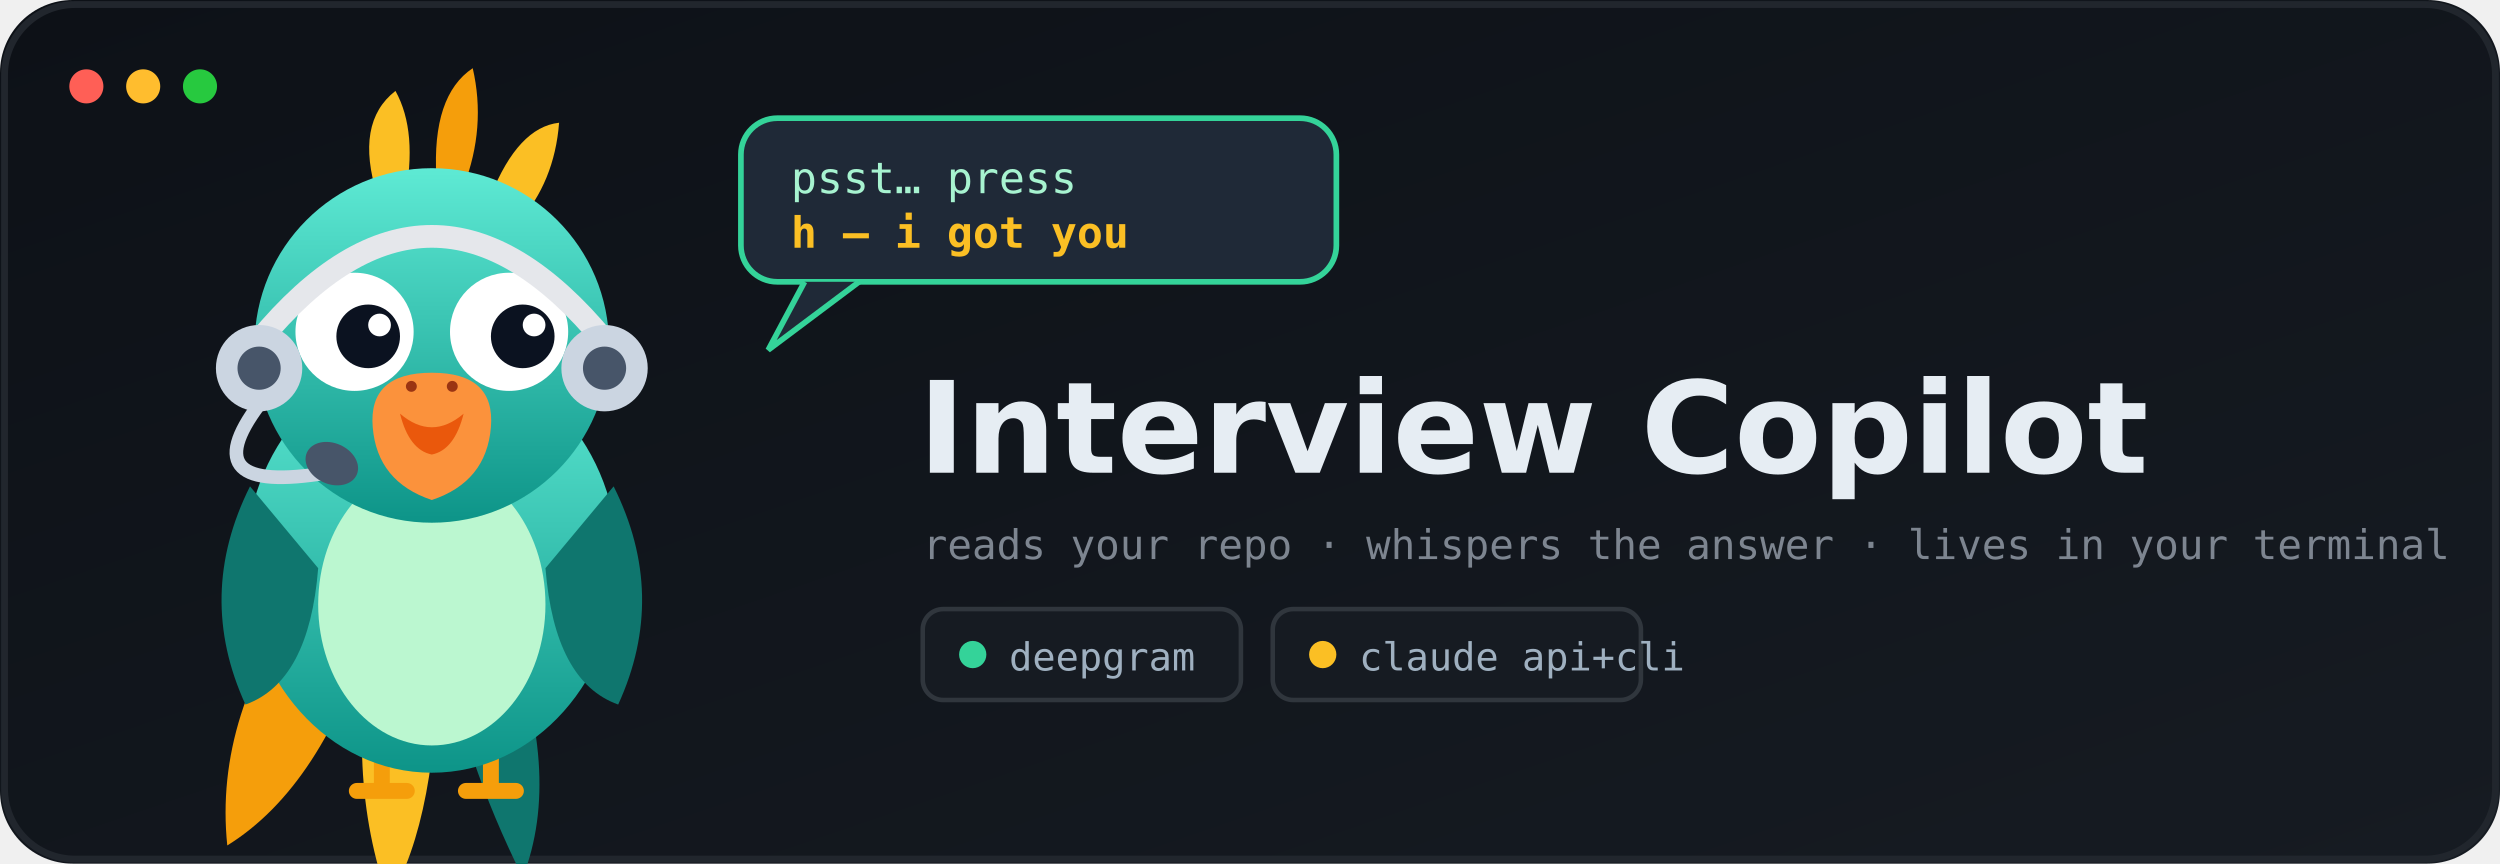
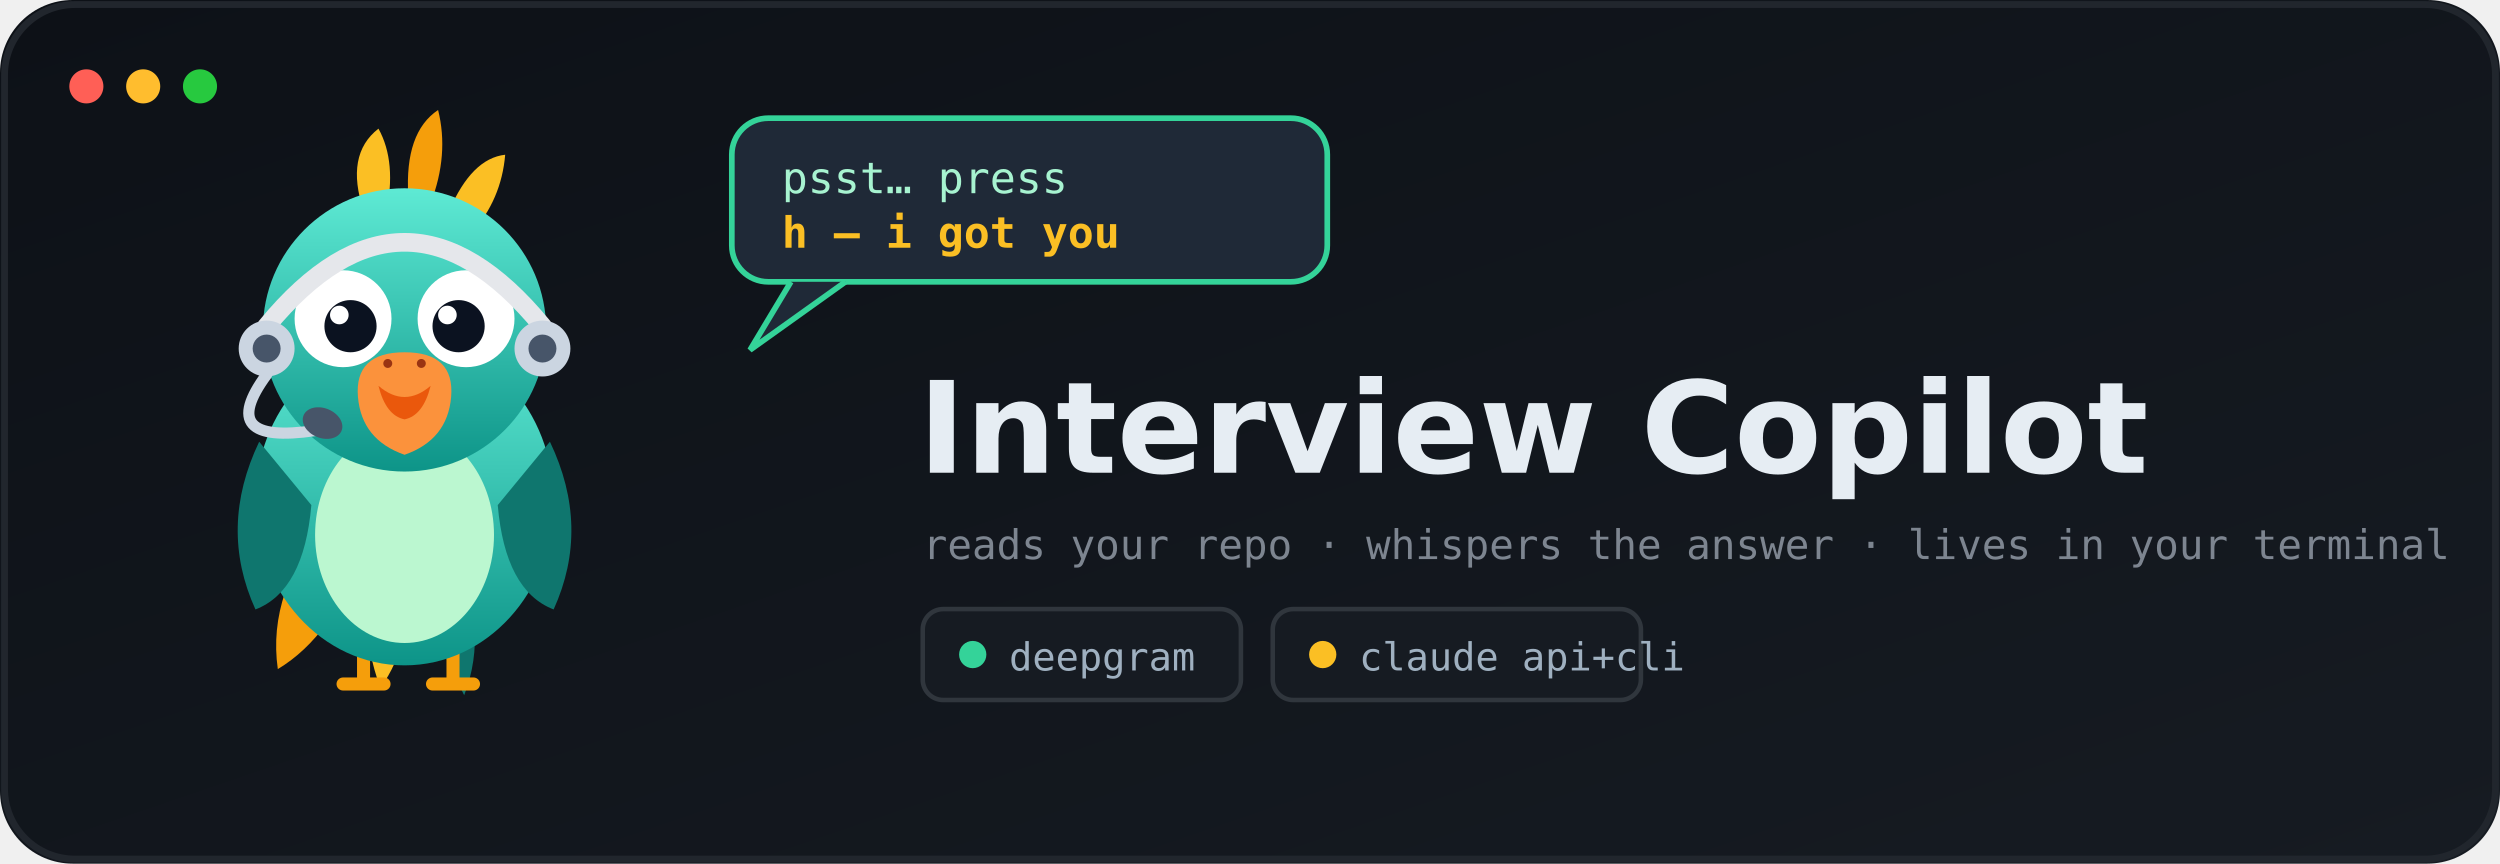
<svg xmlns="http://www.w3.org/2000/svg" width="1100" height="380" viewBox="0 0 1100 380">
  <defs>
    <linearGradient id="bg" x1="0" y1="0" x2="1" y2="1">
      <stop offset="0" stop-color="#0d1117" />
      <stop offset="1" stop-color="#161b22" />
    </linearGradient>
    <linearGradient id="bird" x1="0" y1="0" x2="0" y2="1">
      <stop offset="0" stop-color="#5eead4" />
      <stop offset="1" stop-color="#0d9488" />
    </linearGradient>
  </defs>
  <rect width="1100" height="380" rx="32" fill="url(#bg)" />
  <rect x="2" y="2" width="1096" height="376" rx="31" fill="none" stroke="#21262d" stroke-width="3" />
  <circle cx="38" cy="38" r="7.5" fill="#ff5f56" />
  <circle cx="63" cy="38" r="7.5" fill="#ffbd2e" />
  <circle cx="88" cy="38" r="7.5" fill="#27c93f" />
-   <g transform="translate(190,216)">
-     <path d="M-26 58 q -22 72 -64 98 q -6 -58 36 -114 z" fill="#f59e0b" />
-     <path d="M3 64 q 0 80 -22 116 q -20 -56 -6 -124 z" fill="#fbbf24" />
-     <path d="M32 58 q 26 66 8 112 q -26 -52 -36 -106 z" fill="#0f766e" />
-     <path d="M-22 112 l0 20 M-33 132 l22 0" stroke="#f59e0b" stroke-width="7" stroke-linecap="round" />
-     <path d="M26 112 l0 20 M15 132 l22 0" stroke="#f59e0b" stroke-width="7" stroke-linecap="round" />
-     <ellipse cx="0" cy="32" rx="82" ry="92" fill="url(#bird)" />
-     <ellipse cx="0" cy="50" rx="50" ry="62" fill="#bbf7d0" />
-     <path d="M-80 -2 q -24 48 -2 96 q 28 -10 32 -60 z" fill="#0f766e" />
-     <path d="M80 -2 q 24 48 2 96 q -28 -10 -32 -60 z" fill="#0f766e" />
-     <path d="M-24 -130 q -10 -32 8 -46 q 10 18 4 48 z" fill="#fbbf24" />
-     <path d="M2 -138 q -2 -36 16 -48 q 6 26 -4 52 z" fill="#f59e0b" />
-     <path d="M26 -130 q 12 -30 30 -32 q -2 26 -18 44 z" fill="#fbbf24" />
-     <circle cx="0" cy="-64" r="78" fill="url(#bird)" />
-     <circle cx="-34" cy="-70" r="26" fill="#ffffff" />
-     <circle cx="34" cy="-70" r="26" fill="#ffffff" />
-     <circle cx="-28" cy="-68" r="14" fill="#0b1220" />
-     <circle cx="40" cy="-68" r="14" fill="#0b1220" />
-     <circle cx="-23" cy="-73" r="5" fill="#ffffff" />
-     <circle cx="45" cy="-73" r="5" fill="#ffffff" />
-     <path d="M0 -52 q 28 0 26 24 q -2 24 -26 32 q -24 -8 -26 -32 q -2 -24 26 -24 z" fill="#fb923c" />
-     <path d="M-14 -34 q 14 12 28 0 q -4 16 -14 18 q -10 -2 -14 -18 z" fill="#ea580c" />
-     <circle cx="-9" cy="-46" r="2.4" fill="#9a3412" />
-     <circle cx="9" cy="-46" r="2.4" fill="#9a3412" />
-     <path d="M-76 -66 q 76 -92 152 0" fill="none" stroke="#e5e7eb" stroke-width="10" stroke-linecap="round" />
-     <circle cx="-76" cy="-54" r="19" fill="#cbd5e1" />
-     <circle cx="-76" cy="-54" r="9.5" fill="#475569" />
-     <circle cx="76" cy="-54" r="19" fill="#cbd5e1" />
-     <circle cx="76" cy="-54" r="9.5" fill="#475569" />
-     <path d="M-76 -38 q -30 40 30 30" fill="none" stroke="#cbd5e1" stroke-width="6" stroke-linecap="round" />
-     <ellipse cx="-44" cy="-12" rx="12" ry="9" fill="#475569" transform="rotate(24 -44 -12)" />
+   <g transform="translate(178,196) scale(0.82)">
+     <path d="M-22 56 q -16 46 -46 64 q -6 -42 28 -82 z" fill="#f59e0b" />
+     <path d="M3 60 q 2 46 -16 70 q -14 -38 -2 -78 z" fill="#fbbf24" />
+     <path d="M26 56 q 20 42 6 78 q -20 -38 -28 -74 z" fill="#0f766e" />
+     <path d="M-22 110 l0 18 M-33 128 l22 0" stroke="#f59e0b" stroke-width="7" stroke-linecap="round" />
+     <path d="M26 110 l0 18 M15 128 l22 0" stroke="#f59e0b" stroke-width="7" stroke-linecap="round" />
+     <ellipse cx="0" cy="30" rx="80" ry="88" fill="url(#bird)" />
+     <ellipse cx="0" cy="48" rx="48" ry="58" fill="#bbf7d0" />
+     <path d="M-78 -2 q -22 46 -2 90 q 26 -10 30 -56 z" fill="#0f766e" />
+     <path d="M78 -2 q 22 46 2 90 q -26 -10 -30 -56 z" fill="#0f766e" />
+     <path d="M-22 -126 q -10 -30 8 -44 q 10 18 4 46 z" fill="#fbbf24" />
+     <path d="M2 -134 q -2 -34 16 -46 q 6 24 -4 50 z" fill="#f59e0b" />
+     <path d="M24 -126 q 12 -28 30 -30 q -2 24 -18 42 z" fill="#fbbf24" />
+     <circle cx="0" cy="-62" r="76" fill="url(#bird)" />
+     <circle cx="-33" cy="-68" r="26" fill="#ffffff" />
+     <circle cx="33" cy="-68" r="26" fill="#ffffff" />
+     <circle cx="-29" cy="-64" r="14" fill="#0b1220" />
+     <circle cx="29" cy="-64" r="14" fill="#0b1220" />
+     <circle cx="-35" cy="-70" r="5" fill="#ffffff" />
+     <circle cx="23" cy="-70" r="5" fill="#ffffff" />
+     <path d="M0 -50 q 27 0 25 24 q -2 23 -25 31 q -23 -8 -25 -31 q -2 -24 25 -24 z" fill="#fb923c" />
+     <path d="M-14 -32 q 14 12 28 0 q -4 16 -14 18 q -10 -2 -14 -18 z" fill="#ea580c" />
+     <circle cx="-9" cy="-44" r="2.4" fill="#9a3412" />
+     <circle cx="9" cy="-44" r="2.4" fill="#9a3412" />
+     <path d="M-74 -64 q 74 -90 148 0" fill="none" stroke="#e5e7eb" stroke-width="10" stroke-linecap="round" />
+     <circle cx="-74" cy="-52" r="15" fill="#cbd5e1" />
+     <circle cx="-74" cy="-52" r="7.5" fill="#475569" />
+     <circle cx="74" cy="-52" r="15" fill="#cbd5e1" />
+     <circle cx="74" cy="-52" r="7.5" fill="#475569" />
+     <path d="M-74 -38 q -28 38 26 30" fill="none" stroke="#cbd5e1" stroke-width="6" stroke-linecap="round" />
+     <ellipse cx="-44" cy="-12" rx="11" ry="8" fill="#475569" transform="rotate(22 -44 -12)" />
  </g>
-   <g transform="translate(326,52)">
+   <g transform="translate(322,52)">
    <rect x="0" y="0" width="262" height="72" rx="16" fill="#1f2937" stroke="#34d399" stroke-width="2.5" />
-     <path d="M28 72 l -16 30 l 40 -30 z" fill="#1f2937" />
-     <path d="M28 72 l -16 30 l 40 -30" fill="none" stroke="#34d399" stroke-width="2.5" />
+     <path d="M26 72 l -18 30 l 42 -30 z" fill="#1f2937" />
+     <path d="M26 72 l -18 30 l 42 -30" fill="none" stroke="#34d399" stroke-width="2.5" />
    <text x="22" y="33" font-family="DejaVu Sans Mono, monospace" font-size="19" fill="#a7f3d0">psst… press</text>
    <text x="22" y="57" font-family="DejaVu Sans Mono, monospace" font-size="19" font-weight="bold" fill="#fbbf24">h — i got you</text>
  </g>
  <text x="404" y="208" font-family="DejaVu Sans, Verdana, sans-serif" font-weight="bold" font-size="56" fill="#e6edf3">Interview Copilot</text>
  <text x="406" y="246" font-family="DejaVu Sans Mono, monospace" font-size="18" fill="#7d8590">reads your repo · whispers the answer · lives in your terminal</text>
  <g transform="translate(406,268)">
    <rect x="0" y="0" width="140" height="40" rx="9" fill="#161b22" stroke="#30363d" stroke-width="2" />
    <circle cx="22" cy="20" r="6" fill="#34d399" />
    <text x="38" y="27" font-family="DejaVu Sans Mono, monospace" font-size="17" fill="#9fb0c0">deepgram</text>
  </g>
  <g transform="translate(560,268)">
    <rect x="0" y="0" width="162" height="40" rx="9" fill="#161b22" stroke="#30363d" stroke-width="2" />
    <circle cx="22" cy="20" r="6" fill="#fbbf24" />
    <text x="38" y="27" font-family="DejaVu Sans Mono, monospace" font-size="17" fill="#9fb0c0">claude api+cli</text>
  </g>
</svg>
